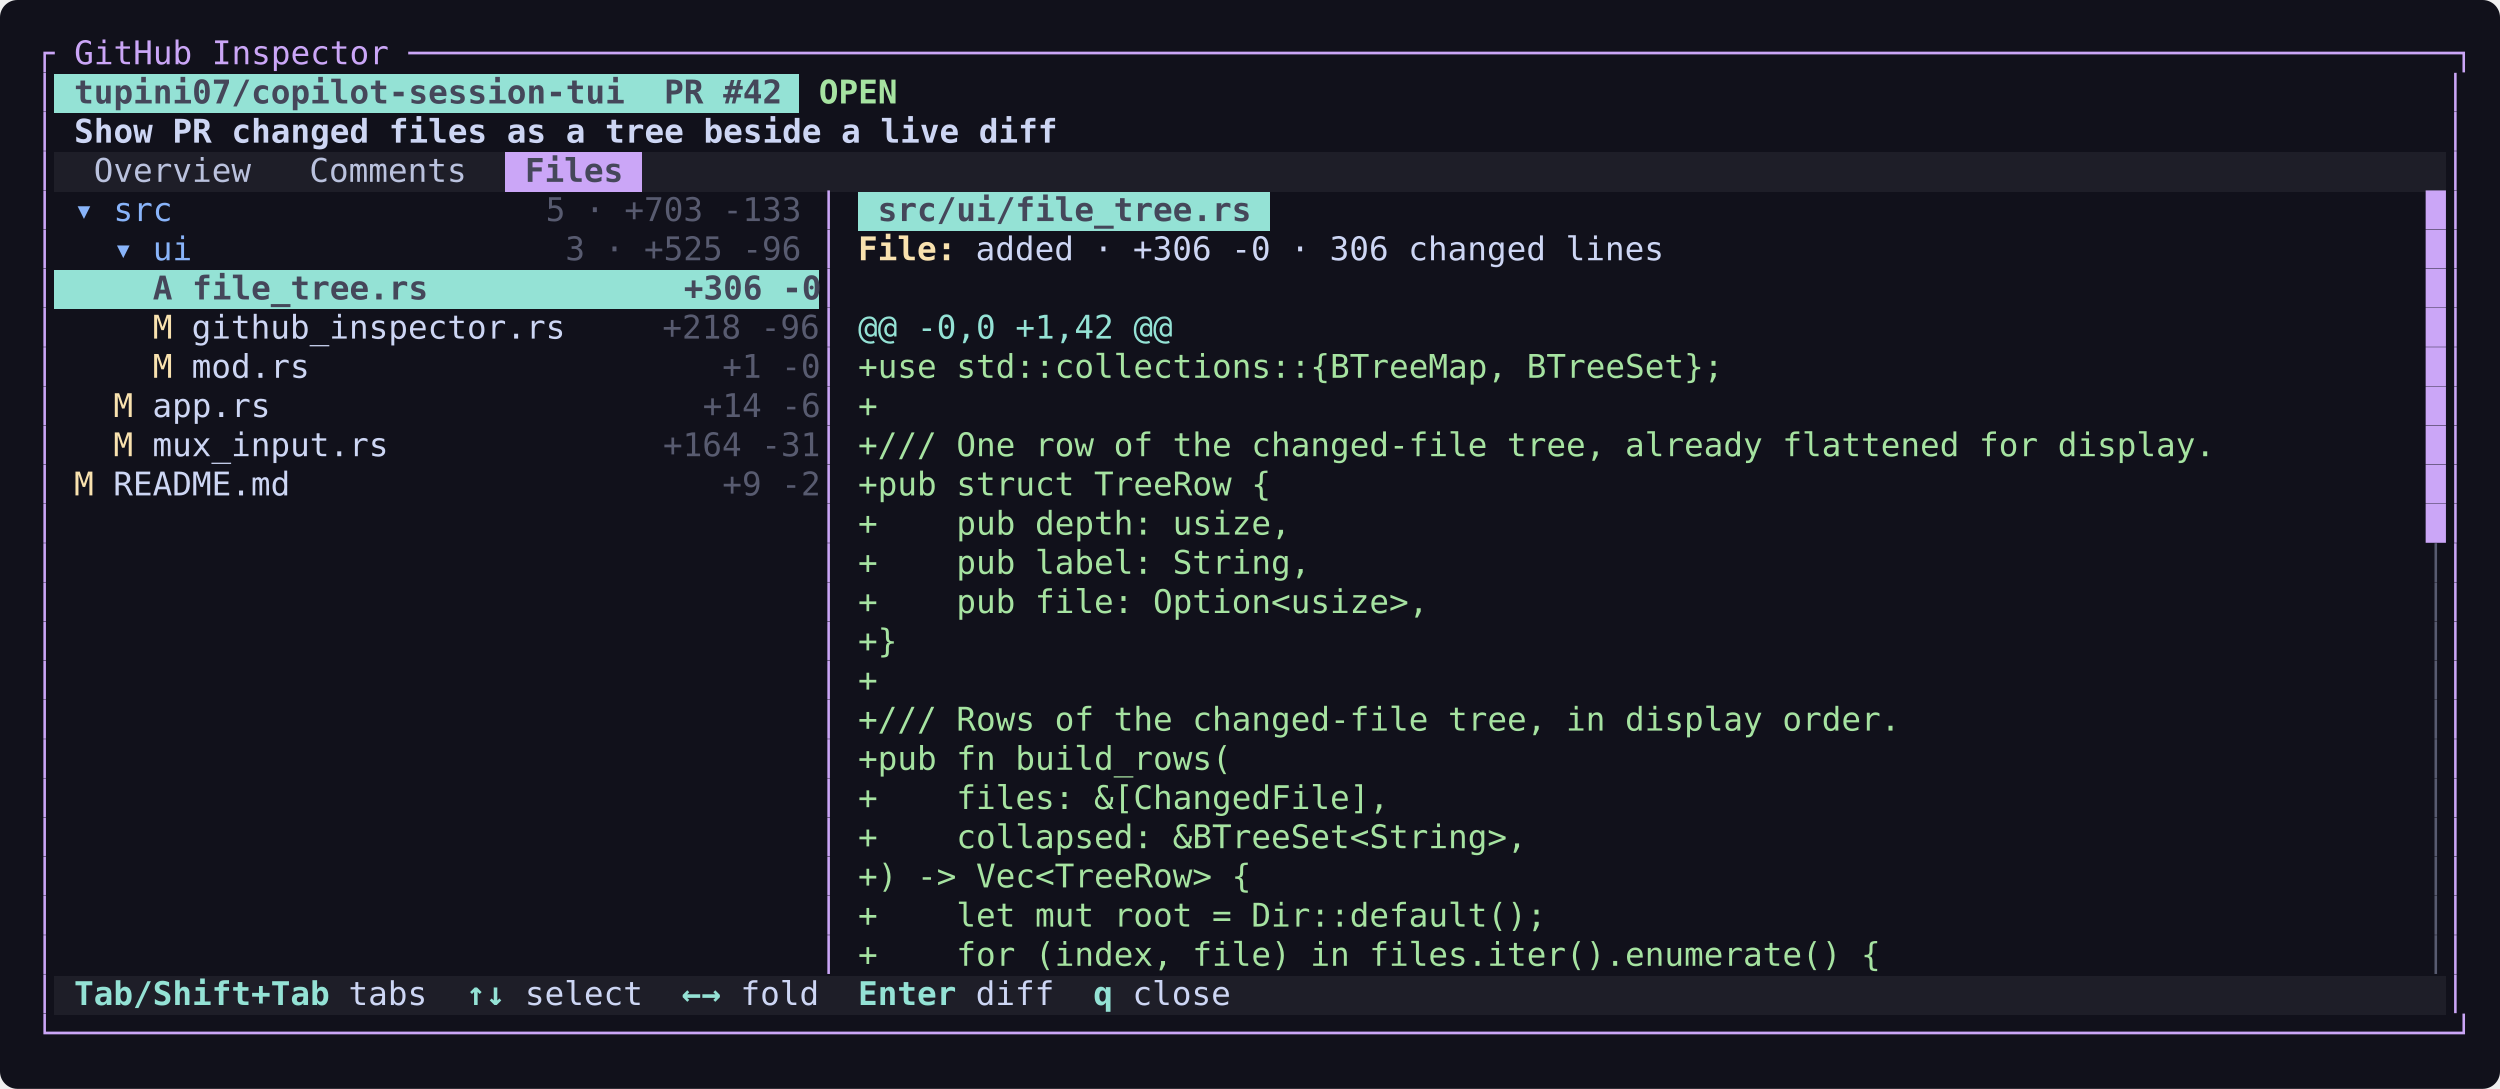
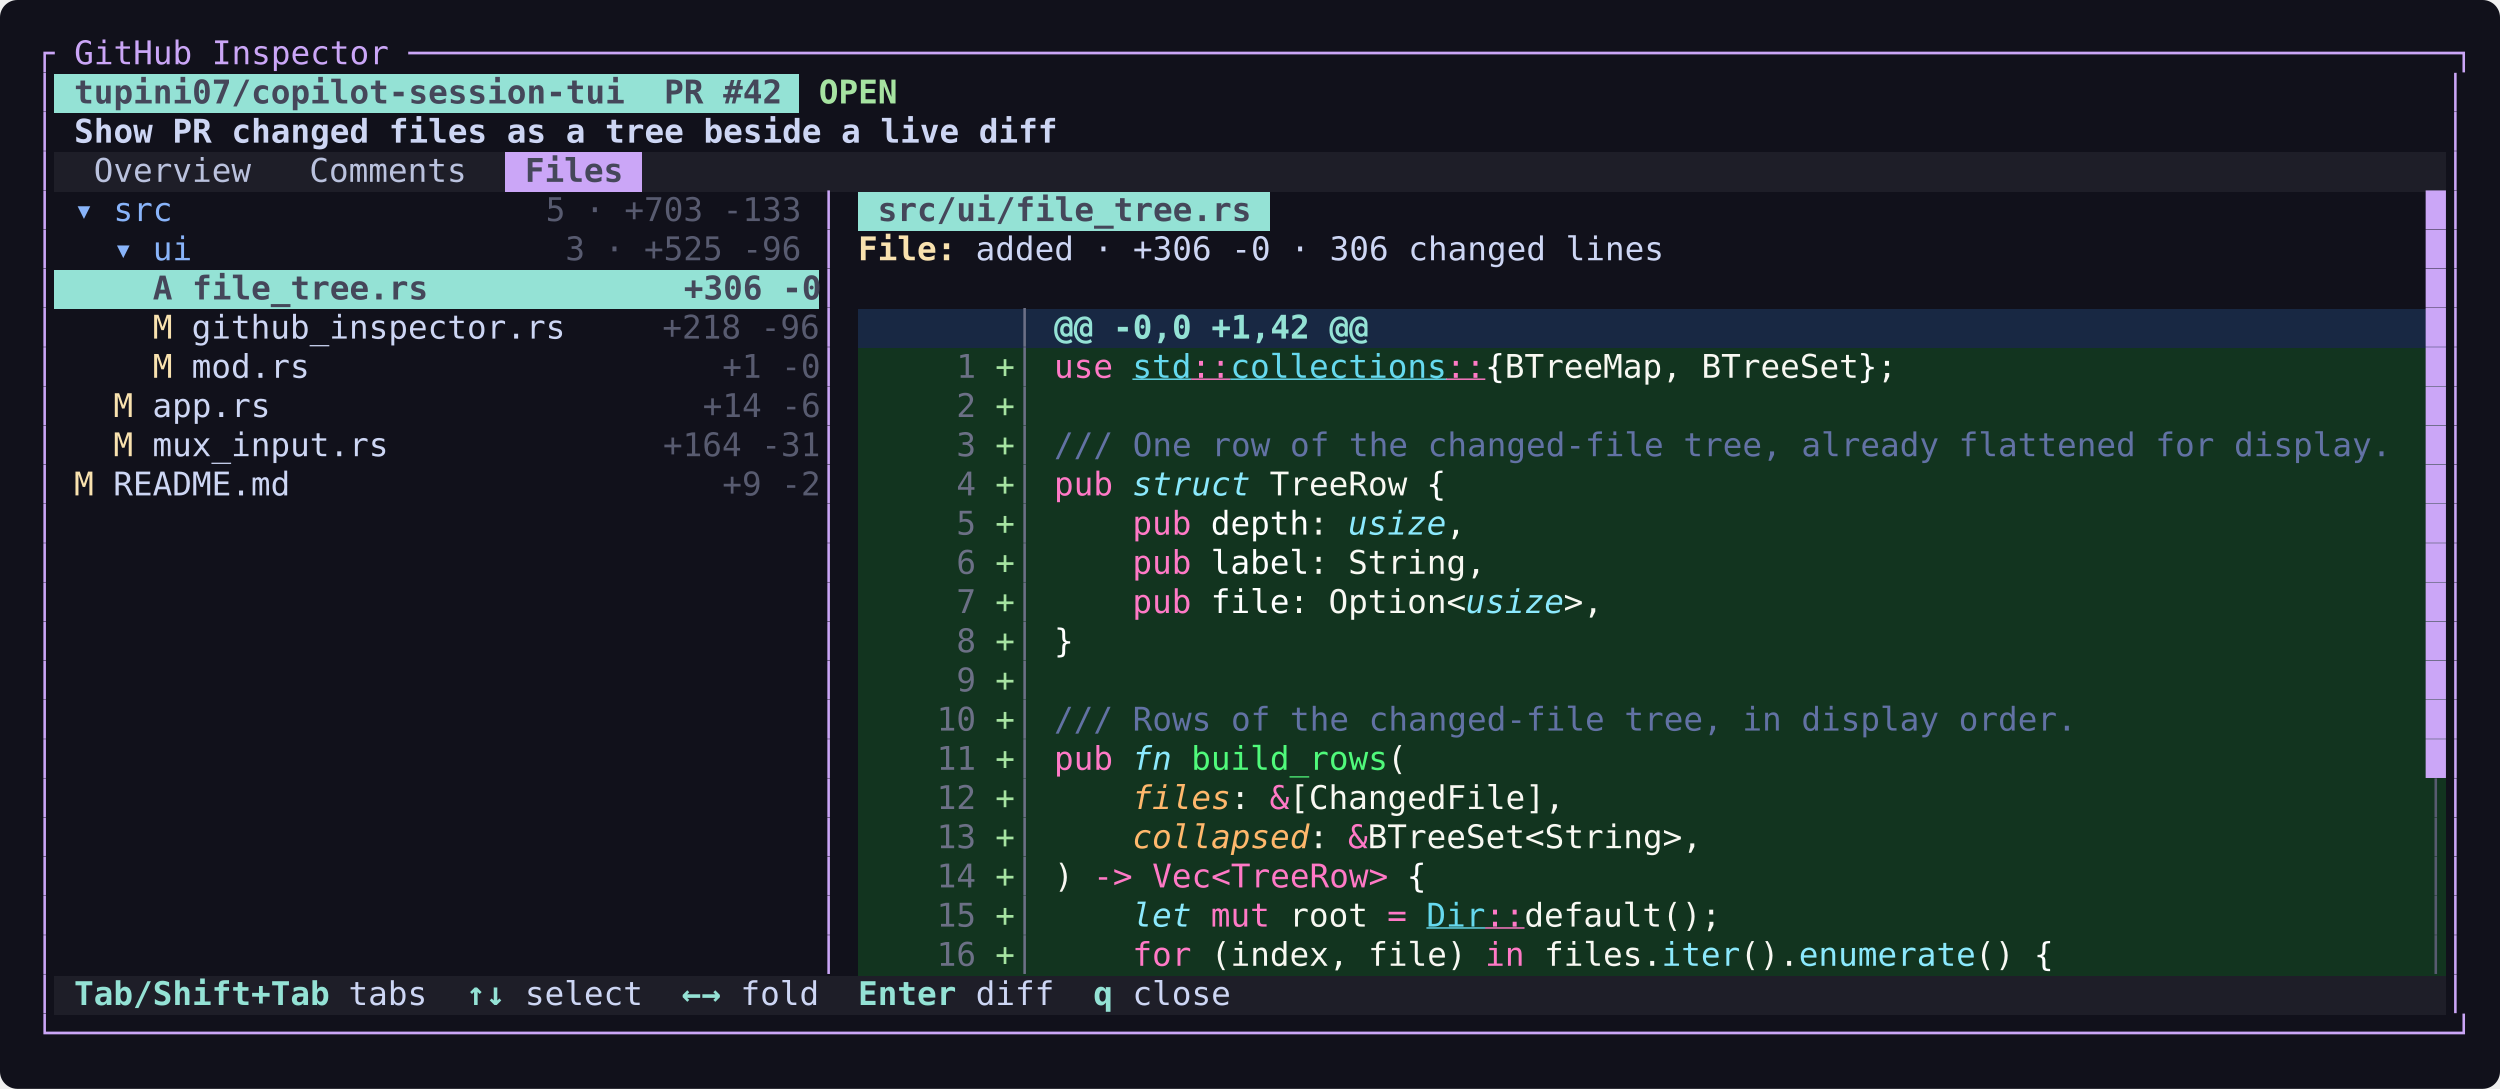
<svg xmlns="http://www.w3.org/2000/svg" width="1148" height="500" viewBox="0 0 1148 500" font-family="ui-monospace,SFMono-Regular,Menlo,Consolas,'DejaVu Sans Mono','Liberation Mono',monospace" font-size="15">
  <rect width="1148" height="500" rx="8" fill="#11111b" />
  <rect x="25.0" y="34.0" width="342.0" height="18.0" fill="#94e2d5" shape-rendering="crispEdges" />
  <rect x="25.0" y="70.0" width="207.0" height="18.0" fill="#1e1e28" shape-rendering="crispEdges" />
  <rect x="232.0" y="70.0" width="63.0" height="18.0" fill="#cba6f7" shape-rendering="crispEdges" />
  <rect x="295.0" y="70.0" width="828.0" height="18.0" fill="#1e1e28" shape-rendering="crispEdges" />
  <rect x="394.0" y="88.0" width="189.0" height="18.0" fill="#94e2d5" shape-rendering="crispEdges" />
  <rect x="25.0" y="124.0" width="351.0" height="18.0" fill="#94e2d5" shape-rendering="crispEdges" />
+   <rect x="394.0" y="142.0" width="729.0" height="18.0" fill="#182843" shape-rendering="crispEdges" />
+   <rect x="394.0" y="160.0" width="729.0" height="18.0" fill="#12341f" shape-rendering="crispEdges" />
+   <rect x="394.0" y="178.0" width="729.0" height="18.0" fill="#12341f" shape-rendering="crispEdges" />
+   <rect x="394.0" y="196.0" width="729.0" height="18.0" fill="#12341f" shape-rendering="crispEdges" />
+   <rect x="394.0" y="214.0" width="729.0" height="18.0" fill="#12341f" shape-rendering="crispEdges" />
+   <rect x="394.0" y="232.0" width="729.0" height="18.0" fill="#12341f" shape-rendering="crispEdges" />
+   <rect x="394.0" y="250.0" width="729.0" height="18.0" fill="#12341f" shape-rendering="crispEdges" />
+   <rect x="394.0" y="268.0" width="729.0" height="18.0" fill="#12341f" shape-rendering="crispEdges" />
+   <rect x="394.0" y="286.0" width="729.0" height="18.0" fill="#12341f" shape-rendering="crispEdges" />
+   <rect x="394.0" y="304.0" width="729.0" height="18.0" fill="#12341f" shape-rendering="crispEdges" />
+   <rect x="394.0" y="322.0" width="729.0" height="18.0" fill="#12341f" shape-rendering="crispEdges" />
+   <rect x="394.0" y="340.0" width="729.0" height="18.0" fill="#12341f" shape-rendering="crispEdges" />
+   <rect x="394.0" y="358.0" width="729.0" height="18.0" fill="#12341f" shape-rendering="crispEdges" />
+   <rect x="394.0" y="376.0" width="729.0" height="18.0" fill="#12341f" shape-rendering="crispEdges" />
+   <rect x="394.0" y="394.0" width="729.0" height="18.0" fill="#12341f" shape-rendering="crispEdges" />
+   <rect x="394.0" y="412.0" width="729.0" height="18.0" fill="#12341f" shape-rendering="crispEdges" />
+   <rect x="394.0" y="430.0" width="729.0" height="18.0" fill="#12341f" shape-rendering="crispEdges" />
  <rect x="25.0" y="448.0" width="1098.0" height="18.0" fill="#1e1e28" shape-rendering="crispEdges" />
  <text x="16.0" y="29.5" fill="#cba6f7" textLength="1116.0" lengthAdjust="spacing" xml:space="preserve">┌ GitHub Inspector ────────────────────────────────────────────────────────────────────────────────────────────────────────┐</text>
  <text x="16.0" y="47.5" fill="#cba6f7" textLength="9.0" lengthAdjust="spacingAndGlyphs" xml:space="preserve">│</text>
  <text x="25.0" y="47.5" fill="#45475a" textLength="342.0" lengthAdjust="spacing" font-weight="bold" xml:space="preserve"> tupini07/copilot-session-tui  PR #42 </text>
  <text x="376.0" y="47.5" fill="#a6e3a1" textLength="36.0" lengthAdjust="spacing" font-weight="bold" xml:space="preserve">OPEN</text>
  <text x="1123.0" y="47.5" fill="#cba6f7" textLength="9.0" lengthAdjust="spacingAndGlyphs" xml:space="preserve">│</text>
  <text x="16.0" y="65.5" fill="#cba6f7" textLength="9.0" lengthAdjust="spacingAndGlyphs" xml:space="preserve">│</text>
  <text x="25.0" y="65.5" fill="#cdd6f4" textLength="459.0" lengthAdjust="spacing" font-weight="bold" xml:space="preserve"> Show PR changed files as a tree beside a live diff</text>
  <text x="1123.0" y="65.5" fill="#cba6f7" textLength="9.0" lengthAdjust="spacingAndGlyphs" xml:space="preserve">│</text>
  <text x="16.0" y="83.5" fill="#cba6f7" textLength="9.0" lengthAdjust="spacingAndGlyphs" xml:space="preserve">│</text>
  <text x="34.0" y="83.5" fill="#bac2de" textLength="90.0" lengthAdjust="spacing" xml:space="preserve"> Overview </text>
  <text x="133.0" y="83.5" fill="#bac2de" textLength="90.0" lengthAdjust="spacing" xml:space="preserve"> Comments </text>
  <text x="232.0" y="83.5" fill="#45475a" textLength="63.0" lengthAdjust="spacing" font-weight="bold" xml:space="preserve"> Files </text>
  <text x="1123.0" y="83.5" fill="#cba6f7" textLength="9.0" lengthAdjust="spacingAndGlyphs" xml:space="preserve">│</text>
  <text x="16.0" y="101.5" fill="#cba6f7" textLength="9.0" lengthAdjust="spacingAndGlyphs" xml:space="preserve">│</text>
  <text x="25.0" y="101.5" fill="#89b4fa" textLength="54.0" lengthAdjust="spacing" xml:space="preserve"> ▾ src</text>
  <text x="79.0" y="101.5" fill="#585b70" textLength="288.0" lengthAdjust="spacing" xml:space="preserve">                   5 · +703 -133</text>
  <text x="376.0" y="101.5" fill="#cba6f7" textLength="9.0" lengthAdjust="spacingAndGlyphs" xml:space="preserve">│</text>
  <text x="394.0" y="101.5" fill="#45475a" textLength="189.0" lengthAdjust="spacing" font-weight="bold" xml:space="preserve"> src/ui/file_tree.rs </text>
  <text x="1114.0" y="101.5" fill="#cba6f7" textLength="18.0" lengthAdjust="spacingAndGlyphs" xml:space="preserve">█│</text>
  <text x="16.0" y="119.5" fill="#cba6f7" textLength="9.0" lengthAdjust="spacingAndGlyphs" xml:space="preserve">│</text>
  <text x="25.0" y="119.5" fill="#89b4fa" textLength="63.0" lengthAdjust="spacing" xml:space="preserve">   ▾ ui</text>
  <text x="88.0" y="119.5" fill="#585b70" textLength="279.0" lengthAdjust="spacing" xml:space="preserve">                   3 · +525 -96</text>
  <text x="376.0" y="119.5" fill="#cba6f7" textLength="9.0" lengthAdjust="spacingAndGlyphs" xml:space="preserve">│</text>
  <text x="394.0" y="119.5" fill="#f9e2af" textLength="54.0" lengthAdjust="spacing" font-weight="bold" xml:space="preserve">File: </text>
  <text x="448.0" y="119.5" fill="#cdd6f4" textLength="666.0" lengthAdjust="spacing" xml:space="preserve">added · +306 -0 · 306 changed lines                                       </text>
  <text x="1114.0" y="119.5" fill="#cba6f7" textLength="18.0" lengthAdjust="spacingAndGlyphs" xml:space="preserve">█│</text>
  <text x="16.0" y="137.5" fill="#cba6f7" textLength="9.0" lengthAdjust="spacingAndGlyphs" xml:space="preserve">│</text>
  <text x="25.0" y="137.5" fill="#45475a" textLength="351.0" lengthAdjust="spacing" font-weight="bold" xml:space="preserve">     A file_tree.rs             +306 -0</text>
  <text x="376.0" y="137.5" fill="#cba6f7" textLength="9.0" lengthAdjust="spacingAndGlyphs" xml:space="preserve">│</text>
  <text x="1114.0" y="137.5" fill="#cba6f7" textLength="18.0" lengthAdjust="spacingAndGlyphs" xml:space="preserve">█│</text>
  <text x="16.0" y="155.5" fill="#cba6f7" textLength="9.0" lengthAdjust="spacingAndGlyphs" xml:space="preserve">│</text>
  <text x="25.0" y="155.5" fill="#f9e2af" textLength="63.0" lengthAdjust="spacing" xml:space="preserve">     M </text>
  <text x="88.0" y="155.5" fill="#cdd6f4" textLength="171.0" lengthAdjust="spacing" xml:space="preserve">github_inspector.rs</text>
  <text x="259.0" y="155.5" fill="#585b70" textLength="117.0" lengthAdjust="spacing" xml:space="preserve">     +218 -96</text>
  <text x="376.0" y="155.5" fill="#cba6f7" textLength="9.0" lengthAdjust="spacingAndGlyphs" xml:space="preserve">│</text>
-   <text x="394.0" y="155.5" fill="#94e2d5" textLength="144.0" lengthAdjust="spacing" xml:space="preserve">@@ -0,0 +1,42 @@</text>
+   <text x="466.0" y="155.5" fill="#6c7086" textLength="18.0" lengthAdjust="spacing" xml:space="preserve">│ </text>
+   <text x="484.0" y="155.5" fill="#94e2d5" textLength="144.0" lengthAdjust="spacing" font-weight="bold" xml:space="preserve">@@ -0,0 +1,42 @@</text>
  <text x="1114.0" y="155.5" fill="#cba6f7" textLength="18.0" lengthAdjust="spacingAndGlyphs" xml:space="preserve">█│</text>
  <text x="16.0" y="173.5" fill="#cba6f7" textLength="9.0" lengthAdjust="spacingAndGlyphs" xml:space="preserve">│</text>
  <text x="25.0" y="173.5" fill="#f9e2af" textLength="63.0" lengthAdjust="spacing" xml:space="preserve">     M </text>
  <text x="88.0" y="173.5" fill="#cdd6f4" textLength="54.0" lengthAdjust="spacing" xml:space="preserve">mod.rs</text>
  <text x="142.0" y="173.5" fill="#585b70" textLength="234.0" lengthAdjust="spacing" xml:space="preserve">                     +1 -0</text>
  <text x="376.0" y="173.5" fill="#cba6f7" textLength="9.0" lengthAdjust="spacingAndGlyphs" xml:space="preserve">│</text>
-   <text x="394.0" y="173.5" fill="#a6e3a1" textLength="396.0" lengthAdjust="spacing" xml:space="preserve">+use std::collections::{BTreeMap, BTreeSet};</text>
+   <text x="394.0" y="173.5" fill="#6c7086" textLength="63.0" lengthAdjust="spacing" xml:space="preserve">     1 </text>
+   <text x="457.0" y="173.5" fill="#a6e3a1" textLength="9.0" lengthAdjust="spacing" xml:space="preserve">+</text>
+   <text x="466.0" y="173.5" fill="#6c7086" textLength="18.0" lengthAdjust="spacing" xml:space="preserve">│ </text>
+   <text x="484.0" y="173.5" fill="#ff79c6" textLength="27.0" lengthAdjust="spacing" xml:space="preserve">use</text>
+   <text x="520.0" y="173.5" fill="#66d9ef" textLength="27.0" lengthAdjust="spacing" text-decoration="underline" xml:space="preserve">std</text>
+   <text x="547.0" y="173.5" fill="#ff79c6" textLength="18.0" lengthAdjust="spacing" text-decoration="underline" xml:space="preserve">::</text>
+   <text x="565.0" y="173.5" fill="#66d9ef" textLength="99.0" lengthAdjust="spacing" text-decoration="underline" xml:space="preserve">collections</text>
+   <text x="664.0" y="173.5" fill="#ff79c6" textLength="18.0" lengthAdjust="spacing" text-decoration="underline" xml:space="preserve">::</text>
+   <text x="682.0" y="173.5" fill="#ffffff" textLength="9.0" lengthAdjust="spacing" xml:space="preserve">{</text>
+   <text x="691.0" y="173.5" fill="#f8f8f2" textLength="162.0" lengthAdjust="spacing" xml:space="preserve">BTreeMap, BTreeSet</text>
+   <text x="853.0" y="173.5" fill="#ffffff" textLength="9.0" lengthAdjust="spacing" xml:space="preserve">}</text>
+   <text x="862.0" y="173.5" fill="#f8f8f2" textLength="9.0" lengthAdjust="spacing" xml:space="preserve">;</text>
  <text x="1114.0" y="173.5" fill="#cba6f7" textLength="18.0" lengthAdjust="spacingAndGlyphs" xml:space="preserve">█│</text>
  <text x="16.0" y="191.5" fill="#cba6f7" textLength="9.0" lengthAdjust="spacingAndGlyphs" xml:space="preserve">│</text>
  <text x="25.0" y="191.5" fill="#f9e2af" textLength="45.0" lengthAdjust="spacing" xml:space="preserve">   M </text>
  <text x="70.0" y="191.5" fill="#cdd6f4" textLength="54.0" lengthAdjust="spacing" xml:space="preserve">app.rs</text>
  <text x="124.0" y="191.5" fill="#585b70" textLength="252.0" lengthAdjust="spacing" xml:space="preserve">                      +14 -6</text>
  <text x="376.0" y="191.5" fill="#cba6f7" textLength="9.0" lengthAdjust="spacingAndGlyphs" xml:space="preserve">│</text>
-   <text x="394.0" y="191.5" fill="#a6e3a1" textLength="9.0" lengthAdjust="spacing" xml:space="preserve">+</text>
+   <text x="394.0" y="191.5" fill="#6c7086" textLength="63.0" lengthAdjust="spacing" xml:space="preserve">     2 </text>
+   <text x="457.0" y="191.5" fill="#a6e3a1" textLength="9.0" lengthAdjust="spacing" xml:space="preserve">+</text>
+   <text x="466.0" y="191.5" fill="#6c7086" textLength="18.0" lengthAdjust="spacing" xml:space="preserve">│ </text>
  <text x="1114.0" y="191.5" fill="#cba6f7" textLength="18.0" lengthAdjust="spacingAndGlyphs" xml:space="preserve">█│</text>
  <text x="16.0" y="209.5" fill="#cba6f7" textLength="9.0" lengthAdjust="spacingAndGlyphs" xml:space="preserve">│</text>
  <text x="25.0" y="209.5" fill="#f9e2af" textLength="45.0" lengthAdjust="spacing" xml:space="preserve">   M </text>
  <text x="70.0" y="209.5" fill="#cdd6f4" textLength="108.0" lengthAdjust="spacing" xml:space="preserve">mux_input.rs</text>
  <text x="178.0" y="209.5" fill="#585b70" textLength="198.0" lengthAdjust="spacing" xml:space="preserve">              +164 -31</text>
  <text x="376.0" y="209.5" fill="#cba6f7" textLength="9.0" lengthAdjust="spacingAndGlyphs" xml:space="preserve">│</text>
-   <text x="394.0" y="209.5" fill="#a6e3a1" textLength="621.0" lengthAdjust="spacing" xml:space="preserve">+/// One row of the changed-file tree, already flattened for display.</text>
+   <text x="394.0" y="209.5" fill="#6c7086" textLength="63.0" lengthAdjust="spacing" xml:space="preserve">     3 </text>
+   <text x="457.0" y="209.5" fill="#a6e3a1" textLength="9.0" lengthAdjust="spacing" xml:space="preserve">+</text>
+   <text x="466.0" y="209.5" fill="#6c7086" textLength="18.0" lengthAdjust="spacing" xml:space="preserve">│ </text>
+   <text x="484.0" y="209.5" fill="#6272a4" textLength="612.0" lengthAdjust="spacing" xml:space="preserve">/// One row of the changed-file tree, already flattened for display.</text>
  <text x="1114.0" y="209.5" fill="#cba6f7" textLength="18.0" lengthAdjust="spacingAndGlyphs" xml:space="preserve">█│</text>
  <text x="16.0" y="227.5" fill="#cba6f7" textLength="9.0" lengthAdjust="spacingAndGlyphs" xml:space="preserve">│</text>
  <text x="25.0" y="227.5" fill="#f9e2af" textLength="27.0" lengthAdjust="spacing" xml:space="preserve"> M </text>
  <text x="52.0" y="227.5" fill="#cdd6f4" textLength="81.0" lengthAdjust="spacing" xml:space="preserve">README.md</text>
  <text x="133.0" y="227.5" fill="#585b70" textLength="243.0" lengthAdjust="spacing" xml:space="preserve">                      +9 -2</text>
  <text x="376.0" y="227.5" fill="#cba6f7" textLength="9.0" lengthAdjust="spacingAndGlyphs" xml:space="preserve">│</text>
-   <text x="394.0" y="227.5" fill="#a6e3a1" textLength="189.0" lengthAdjust="spacing" xml:space="preserve">+pub struct TreeRow {</text>
+   <text x="394.0" y="227.5" fill="#6c7086" textLength="63.0" lengthAdjust="spacing" xml:space="preserve">     4 </text>
+   <text x="457.0" y="227.5" fill="#a6e3a1" textLength="9.0" lengthAdjust="spacing" xml:space="preserve">+</text>
+   <text x="466.0" y="227.5" fill="#6c7086" textLength="18.0" lengthAdjust="spacing" xml:space="preserve">│ </text>
+   <text x="484.0" y="227.5" fill="#ff79c6" textLength="27.0" lengthAdjust="spacing" xml:space="preserve">pub</text>
+   <text x="520.0" y="227.5" fill="#8be9fd" textLength="54.0" lengthAdjust="spacing" font-style="italic" xml:space="preserve">struct</text>
+   <text x="574.0" y="227.5" fill="#f8f8f2" textLength="81.0" lengthAdjust="spacing" xml:space="preserve"> TreeRow </text>
+   <text x="655.0" y="227.5" fill="#ffffff" textLength="9.0" lengthAdjust="spacing" xml:space="preserve">{</text>
  <text x="1114.0" y="227.5" fill="#cba6f7" textLength="18.0" lengthAdjust="spacingAndGlyphs" xml:space="preserve">█│</text>
  <text x="16.0" y="245.5" fill="#cba6f7" textLength="9.0" lengthAdjust="spacingAndGlyphs" xml:space="preserve">│</text>
  <text x="376.0" y="245.5" fill="#cba6f7" textLength="9.0" lengthAdjust="spacingAndGlyphs" xml:space="preserve">│</text>
-   <text x="394.0" y="245.5" fill="#a6e3a1" textLength="198.0" lengthAdjust="spacing" xml:space="preserve">+    pub depth: usize,</text>
+   <text x="394.0" y="245.5" fill="#6c7086" textLength="63.0" lengthAdjust="spacing" xml:space="preserve">     5 </text>
+   <text x="457.0" y="245.5" fill="#a6e3a1" textLength="9.0" lengthAdjust="spacing" xml:space="preserve">+</text>
+   <text x="466.0" y="245.5" fill="#6c7086" textLength="18.0" lengthAdjust="spacing" xml:space="preserve">│ </text>
+   <text x="520.0" y="245.5" fill="#ff79c6" textLength="27.0" lengthAdjust="spacing" xml:space="preserve">pub</text>
+   <text x="556.0" y="245.5" fill="#ffffff" textLength="45.0" lengthAdjust="spacing" xml:space="preserve">depth</text>
+   <text x="601.0" y="245.5" fill="#f8f8f2" textLength="18.0" lengthAdjust="spacing" xml:space="preserve">: </text>
+   <text x="619.0" y="245.5" fill="#8be9fd" textLength="45.0" lengthAdjust="spacing" font-style="italic" xml:space="preserve">usize</text>
+   <text x="664.0" y="245.5" fill="#f8f8f2" textLength="9.0" lengthAdjust="spacing" xml:space="preserve">,</text>
  <text x="1114.0" y="245.5" fill="#cba6f7" textLength="18.0" lengthAdjust="spacingAndGlyphs" xml:space="preserve">█│</text>
  <text x="16.0" y="263.5" fill="#cba6f7" textLength="9.0" lengthAdjust="spacingAndGlyphs" xml:space="preserve">│</text>
  <text x="376.0" y="263.5" fill="#cba6f7" textLength="9.0" lengthAdjust="spacingAndGlyphs" xml:space="preserve">│</text>
-   <text x="394.0" y="263.5" fill="#a6e3a1" textLength="207.0" lengthAdjust="spacing" xml:space="preserve">+    pub label: String,</text>
-   <text x="1114.0" y="263.5" fill="#585b70" textLength="9.0" lengthAdjust="spacingAndGlyphs" xml:space="preserve">│</text>
-   <text x="1123.0" y="263.5" fill="#cba6f7" textLength="9.0" lengthAdjust="spacingAndGlyphs" xml:space="preserve">│</text>
+   <text x="394.0" y="263.5" fill="#6c7086" textLength="63.0" lengthAdjust="spacing" xml:space="preserve">     6 </text>
+   <text x="457.0" y="263.5" fill="#a6e3a1" textLength="9.0" lengthAdjust="spacing" xml:space="preserve">+</text>
+   <text x="466.0" y="263.5" fill="#6c7086" textLength="18.0" lengthAdjust="spacing" xml:space="preserve">│ </text>
+   <text x="520.0" y="263.5" fill="#ff79c6" textLength="27.0" lengthAdjust="spacing" xml:space="preserve">pub</text>
+   <text x="556.0" y="263.5" fill="#ffffff" textLength="45.0" lengthAdjust="spacing" xml:space="preserve">label</text>
+   <text x="601.0" y="263.5" fill="#f8f8f2" textLength="81.0" lengthAdjust="spacing" xml:space="preserve">: String,</text>
+   <text x="1114.0" y="263.5" fill="#cba6f7" textLength="18.0" lengthAdjust="spacingAndGlyphs" xml:space="preserve">█│</text>
  <text x="16.0" y="281.5" fill="#cba6f7" textLength="9.0" lengthAdjust="spacingAndGlyphs" xml:space="preserve">│</text>
  <text x="376.0" y="281.5" fill="#cba6f7" textLength="9.0" lengthAdjust="spacingAndGlyphs" xml:space="preserve">│</text>
-   <text x="394.0" y="281.5" fill="#a6e3a1" textLength="261.0" lengthAdjust="spacing" xml:space="preserve">+    pub file: Option&lt;usize&gt;,</text>
-   <text x="1114.0" y="281.5" fill="#585b70" textLength="9.0" lengthAdjust="spacingAndGlyphs" xml:space="preserve">│</text>
-   <text x="1123.0" y="281.5" fill="#cba6f7" textLength="9.0" lengthAdjust="spacingAndGlyphs" xml:space="preserve">│</text>
+   <text x="394.0" y="281.5" fill="#6c7086" textLength="63.0" lengthAdjust="spacing" xml:space="preserve">     7 </text>
+   <text x="457.0" y="281.5" fill="#a6e3a1" textLength="9.0" lengthAdjust="spacing" xml:space="preserve">+</text>
+   <text x="466.0" y="281.5" fill="#6c7086" textLength="18.0" lengthAdjust="spacing" xml:space="preserve">│ </text>
+   <text x="520.0" y="281.5" fill="#ff79c6" textLength="27.0" lengthAdjust="spacing" xml:space="preserve">pub</text>
+   <text x="556.0" y="281.5" fill="#ffffff" textLength="36.0" lengthAdjust="spacing" xml:space="preserve">file</text>
+   <text x="592.0" y="281.5" fill="#f8f8f2" textLength="81.0" lengthAdjust="spacing" xml:space="preserve">: Option&lt;</text>
+   <text x="673.0" y="281.5" fill="#8be9fd" textLength="45.0" lengthAdjust="spacing" font-style="italic" xml:space="preserve">usize</text>
+   <text x="718.0" y="281.5" fill="#f8f8f2" textLength="18.0" lengthAdjust="spacing" xml:space="preserve">&gt;,</text>
+   <text x="1114.0" y="281.5" fill="#cba6f7" textLength="18.0" lengthAdjust="spacingAndGlyphs" xml:space="preserve">█│</text>
  <text x="16.0" y="299.5" fill="#cba6f7" textLength="9.0" lengthAdjust="spacingAndGlyphs" xml:space="preserve">│</text>
  <text x="376.0" y="299.5" fill="#cba6f7" textLength="9.0" lengthAdjust="spacingAndGlyphs" xml:space="preserve">│</text>
-   <text x="394.0" y="299.5" fill="#a6e3a1" textLength="18.0" lengthAdjust="spacing" xml:space="preserve">+}</text>
-   <text x="1114.0" y="299.5" fill="#585b70" textLength="9.0" lengthAdjust="spacingAndGlyphs" xml:space="preserve">│</text>
-   <text x="1123.0" y="299.5" fill="#cba6f7" textLength="9.0" lengthAdjust="spacingAndGlyphs" xml:space="preserve">│</text>
+   <text x="394.0" y="299.5" fill="#6c7086" textLength="63.0" lengthAdjust="spacing" xml:space="preserve">     8 </text>
+   <text x="457.0" y="299.5" fill="#a6e3a1" textLength="9.0" lengthAdjust="spacing" xml:space="preserve">+</text>
+   <text x="466.0" y="299.5" fill="#6c7086" textLength="18.0" lengthAdjust="spacing" xml:space="preserve">│ </text>
+   <text x="484.0" y="299.5" fill="#ffffff" textLength="9.0" lengthAdjust="spacing" xml:space="preserve">}</text>
+   <text x="1114.0" y="299.5" fill="#cba6f7" textLength="18.0" lengthAdjust="spacingAndGlyphs" xml:space="preserve">█│</text>
  <text x="16.0" y="317.5" fill="#cba6f7" textLength="9.0" lengthAdjust="spacingAndGlyphs" xml:space="preserve">│</text>
  <text x="376.0" y="317.5" fill="#cba6f7" textLength="9.0" lengthAdjust="spacingAndGlyphs" xml:space="preserve">│</text>
-   <text x="394.0" y="317.5" fill="#a6e3a1" textLength="9.0" lengthAdjust="spacing" xml:space="preserve">+</text>
-   <text x="1114.0" y="317.5" fill="#585b70" textLength="9.0" lengthAdjust="spacingAndGlyphs" xml:space="preserve">│</text>
-   <text x="1123.0" y="317.5" fill="#cba6f7" textLength="9.0" lengthAdjust="spacingAndGlyphs" xml:space="preserve">│</text>
+   <text x="394.0" y="317.5" fill="#6c7086" textLength="63.0" lengthAdjust="spacing" xml:space="preserve">     9 </text>
+   <text x="457.0" y="317.5" fill="#a6e3a1" textLength="9.0" lengthAdjust="spacing" xml:space="preserve">+</text>
+   <text x="466.0" y="317.5" fill="#6c7086" textLength="18.0" lengthAdjust="spacing" xml:space="preserve">│ </text>
+   <text x="1114.0" y="317.5" fill="#cba6f7" textLength="18.0" lengthAdjust="spacingAndGlyphs" xml:space="preserve">█│</text>
  <text x="16.0" y="335.5" fill="#cba6f7" textLength="9.0" lengthAdjust="spacingAndGlyphs" xml:space="preserve">│</text>
  <text x="376.0" y="335.5" fill="#cba6f7" textLength="9.0" lengthAdjust="spacingAndGlyphs" xml:space="preserve">│</text>
-   <text x="394.0" y="335.5" fill="#a6e3a1" textLength="477.0" lengthAdjust="spacing" xml:space="preserve">+/// Rows of the changed-file tree, in display order.</text>
-   <text x="1114.0" y="335.5" fill="#585b70" textLength="9.0" lengthAdjust="spacingAndGlyphs" xml:space="preserve">│</text>
-   <text x="1123.0" y="335.5" fill="#cba6f7" textLength="9.0" lengthAdjust="spacingAndGlyphs" xml:space="preserve">│</text>
+   <text x="394.0" y="335.5" fill="#6c7086" textLength="63.0" lengthAdjust="spacing" xml:space="preserve">    10 </text>
+   <text x="457.0" y="335.5" fill="#a6e3a1" textLength="9.0" lengthAdjust="spacing" xml:space="preserve">+</text>
+   <text x="466.0" y="335.5" fill="#6c7086" textLength="18.0" lengthAdjust="spacing" xml:space="preserve">│ </text>
+   <text x="484.0" y="335.5" fill="#6272a4" textLength="468.0" lengthAdjust="spacing" xml:space="preserve">/// Rows of the changed-file tree, in display order.</text>
+   <text x="1114.0" y="335.5" fill="#cba6f7" textLength="18.0" lengthAdjust="spacingAndGlyphs" xml:space="preserve">█│</text>
  <text x="16.0" y="353.5" fill="#cba6f7" textLength="9.0" lengthAdjust="spacingAndGlyphs" xml:space="preserve">│</text>
  <text x="376.0" y="353.5" fill="#cba6f7" textLength="9.0" lengthAdjust="spacingAndGlyphs" xml:space="preserve">│</text>
-   <text x="394.0" y="353.5" fill="#a6e3a1" textLength="171.0" lengthAdjust="spacing" xml:space="preserve">+pub fn build_rows(</text>
-   <text x="1114.0" y="353.5" fill="#585b70" textLength="9.0" lengthAdjust="spacingAndGlyphs" xml:space="preserve">│</text>
-   <text x="1123.0" y="353.5" fill="#cba6f7" textLength="9.0" lengthAdjust="spacingAndGlyphs" xml:space="preserve">│</text>
+   <text x="394.0" y="353.5" fill="#6c7086" textLength="63.0" lengthAdjust="spacing" xml:space="preserve">    11 </text>
+   <text x="457.0" y="353.5" fill="#a6e3a1" textLength="9.0" lengthAdjust="spacing" xml:space="preserve">+</text>
+   <text x="466.0" y="353.5" fill="#6c7086" textLength="18.0" lengthAdjust="spacing" xml:space="preserve">│ </text>
+   <text x="484.0" y="353.5" fill="#ff79c6" textLength="27.0" lengthAdjust="spacing" xml:space="preserve">pub</text>
+   <text x="520.0" y="353.5" fill="#8be9fd" textLength="18.0" lengthAdjust="spacing" font-style="italic" xml:space="preserve">fn</text>
+   <text x="547.0" y="353.5" fill="#50fa7b" textLength="90.0" lengthAdjust="spacing" xml:space="preserve">build_rows</text>
+   <text x="637.0" y="353.5" fill="#f8f8f2" textLength="9.0" lengthAdjust="spacing" xml:space="preserve">(</text>
+   <text x="1114.0" y="353.5" fill="#cba6f7" textLength="18.0" lengthAdjust="spacingAndGlyphs" xml:space="preserve">█│</text>
  <text x="16.0" y="371.5" fill="#cba6f7" textLength="9.0" lengthAdjust="spacingAndGlyphs" xml:space="preserve">│</text>
  <text x="376.0" y="371.5" fill="#cba6f7" textLength="9.0" lengthAdjust="spacingAndGlyphs" xml:space="preserve">│</text>
-   <text x="394.0" y="371.5" fill="#a6e3a1" textLength="243.0" lengthAdjust="spacing" xml:space="preserve">+    files: &amp;[ChangedFile],</text>
+   <text x="394.0" y="371.5" fill="#6c7086" textLength="63.0" lengthAdjust="spacing" xml:space="preserve">    12 </text>
+   <text x="457.0" y="371.5" fill="#a6e3a1" textLength="9.0" lengthAdjust="spacing" xml:space="preserve">+</text>
+   <text x="466.0" y="371.5" fill="#6c7086" textLength="18.0" lengthAdjust="spacing" xml:space="preserve">│ </text>
+   <text x="520.0" y="371.5" fill="#ffb86c" textLength="45.0" lengthAdjust="spacing" font-style="italic" xml:space="preserve">files</text>
+   <text x="565.0" y="371.5" fill="#f8f8f2" textLength="18.0" lengthAdjust="spacing" xml:space="preserve">: </text>
+   <text x="583.0" y="371.5" fill="#ff79c6" textLength="9.0" lengthAdjust="spacing" xml:space="preserve">&amp;</text>
+   <text x="592.0" y="371.5" fill="#f8f8f2" textLength="126.0" lengthAdjust="spacing" xml:space="preserve">[ChangedFile],</text>
  <text x="1114.0" y="371.5" fill="#585b70" textLength="9.0" lengthAdjust="spacingAndGlyphs" xml:space="preserve">│</text>
  <text x="1123.0" y="371.5" fill="#cba6f7" textLength="9.0" lengthAdjust="spacingAndGlyphs" xml:space="preserve">│</text>
  <text x="16.0" y="389.5" fill="#cba6f7" textLength="9.0" lengthAdjust="spacingAndGlyphs" xml:space="preserve">│</text>
  <text x="376.0" y="389.5" fill="#cba6f7" textLength="9.0" lengthAdjust="spacingAndGlyphs" xml:space="preserve">│</text>
-   <text x="394.0" y="389.5" fill="#a6e3a1" textLength="306.0" lengthAdjust="spacing" xml:space="preserve">+    collapsed: &amp;BTreeSet&lt;String&gt;,</text>
+   <text x="394.0" y="389.5" fill="#6c7086" textLength="63.0" lengthAdjust="spacing" xml:space="preserve">    13 </text>
+   <text x="457.0" y="389.5" fill="#a6e3a1" textLength="9.0" lengthAdjust="spacing" xml:space="preserve">+</text>
+   <text x="466.0" y="389.5" fill="#6c7086" textLength="18.0" lengthAdjust="spacing" xml:space="preserve">│ </text>
+   <text x="520.0" y="389.5" fill="#ffb86c" textLength="81.0" lengthAdjust="spacing" font-style="italic" xml:space="preserve">collapsed</text>
+   <text x="601.0" y="389.5" fill="#f8f8f2" textLength="18.0" lengthAdjust="spacing" xml:space="preserve">: </text>
+   <text x="619.0" y="389.5" fill="#ff79c6" textLength="9.0" lengthAdjust="spacing" xml:space="preserve">&amp;</text>
+   <text x="628.0" y="389.5" fill="#f8f8f2" textLength="153.0" lengthAdjust="spacing" xml:space="preserve">BTreeSet&lt;String&gt;,</text>
  <text x="1114.0" y="389.5" fill="#585b70" textLength="9.0" lengthAdjust="spacingAndGlyphs" xml:space="preserve">│</text>
  <text x="1123.0" y="389.5" fill="#cba6f7" textLength="9.0" lengthAdjust="spacingAndGlyphs" xml:space="preserve">│</text>
  <text x="16.0" y="407.5" fill="#cba6f7" textLength="9.0" lengthAdjust="spacingAndGlyphs" xml:space="preserve">│</text>
  <text x="376.0" y="407.5" fill="#cba6f7" textLength="9.0" lengthAdjust="spacingAndGlyphs" xml:space="preserve">│</text>
-   <text x="394.0" y="407.5" fill="#a6e3a1" textLength="180.0" lengthAdjust="spacing" xml:space="preserve">+) -&gt; Vec&lt;TreeRow&gt; {</text>
+   <text x="394.0" y="407.5" fill="#6c7086" textLength="63.0" lengthAdjust="spacing" xml:space="preserve">    14 </text>
+   <text x="457.0" y="407.5" fill="#a6e3a1" textLength="9.0" lengthAdjust="spacing" xml:space="preserve">+</text>
+   <text x="466.0" y="407.5" fill="#6c7086" textLength="18.0" lengthAdjust="spacing" xml:space="preserve">│ </text>
+   <text x="484.0" y="407.5" fill="#f8f8f2" textLength="18.0" lengthAdjust="spacing" xml:space="preserve">) </text>
+   <text x="502.0" y="407.5" fill="#ff79c6" textLength="135.0" lengthAdjust="spacing" xml:space="preserve">-&gt; Vec&lt;TreeRow&gt;</text>
+   <text x="646.0" y="407.5" fill="#ffffff" textLength="9.0" lengthAdjust="spacing" xml:space="preserve">{</text>
  <text x="1114.0" y="407.5" fill="#585b70" textLength="9.0" lengthAdjust="spacingAndGlyphs" xml:space="preserve">│</text>
  <text x="1123.0" y="407.5" fill="#cba6f7" textLength="9.0" lengthAdjust="spacingAndGlyphs" xml:space="preserve">│</text>
  <text x="16.0" y="425.5" fill="#cba6f7" textLength="9.0" lengthAdjust="spacingAndGlyphs" xml:space="preserve">│</text>
  <text x="376.0" y="425.5" fill="#cba6f7" textLength="9.0" lengthAdjust="spacingAndGlyphs" xml:space="preserve">│</text>
-   <text x="394.0" y="425.5" fill="#a6e3a1" textLength="315.0" lengthAdjust="spacing" xml:space="preserve">+    let mut root = Dir::default();</text>
+   <text x="394.0" y="425.5" fill="#6c7086" textLength="63.0" lengthAdjust="spacing" xml:space="preserve">    15 </text>
+   <text x="457.0" y="425.5" fill="#a6e3a1" textLength="9.0" lengthAdjust="spacing" xml:space="preserve">+</text>
+   <text x="466.0" y="425.5" fill="#6c7086" textLength="18.0" lengthAdjust="spacing" xml:space="preserve">│ </text>
+   <text x="520.0" y="425.5" fill="#8be9fd" textLength="27.0" lengthAdjust="spacing" font-style="italic" xml:space="preserve">let</text>
+   <text x="556.0" y="425.5" fill="#ff79c6" textLength="27.0" lengthAdjust="spacing" xml:space="preserve">mut</text>
+   <text x="583.0" y="425.5" fill="#f8f8f2" textLength="54.0" lengthAdjust="spacing" xml:space="preserve"> root </text>
+   <text x="637.0" y="425.5" fill="#ff79c6" textLength="9.0" lengthAdjust="spacing" xml:space="preserve">=</text>
+   <text x="655.0" y="425.5" fill="#66d9ef" textLength="27.0" lengthAdjust="spacing" text-decoration="underline" xml:space="preserve">Dir</text>
+   <text x="682.0" y="425.5" fill="#ff79c6" textLength="18.0" lengthAdjust="spacing" text-decoration="underline" xml:space="preserve">::</text>
+   <text x="700.0" y="425.5" fill="#f8f8f2" textLength="90.0" lengthAdjust="spacing" xml:space="preserve">default();</text>
  <text x="1114.0" y="425.5" fill="#585b70" textLength="9.0" lengthAdjust="spacingAndGlyphs" xml:space="preserve">│</text>
  <text x="1123.0" y="425.5" fill="#cba6f7" textLength="9.0" lengthAdjust="spacingAndGlyphs" xml:space="preserve">│</text>
  <text x="16.0" y="443.5" fill="#cba6f7" textLength="9.0" lengthAdjust="spacingAndGlyphs" xml:space="preserve">│</text>
  <text x="376.0" y="443.5" fill="#cba6f7" textLength="9.0" lengthAdjust="spacingAndGlyphs" xml:space="preserve">│</text>
-   <text x="394.0" y="443.5" fill="#a6e3a1" textLength="468.0" lengthAdjust="spacing" xml:space="preserve">+    for (index, file) in files.iter().enumerate() {</text>
+   <text x="394.0" y="443.5" fill="#6c7086" textLength="63.0" lengthAdjust="spacing" xml:space="preserve">    16 </text>
+   <text x="457.0" y="443.5" fill="#a6e3a1" textLength="9.0" lengthAdjust="spacing" xml:space="preserve">+</text>
+   <text x="466.0" y="443.5" fill="#6c7086" textLength="18.0" lengthAdjust="spacing" xml:space="preserve">│ </text>
+   <text x="520.0" y="443.5" fill="#ff79c6" textLength="27.0" lengthAdjust="spacing" xml:space="preserve">for</text>
+   <text x="547.0" y="443.5" fill="#f8f8f2" textLength="135.0" lengthAdjust="spacing" xml:space="preserve"> (index, file) </text>
+   <text x="682.0" y="443.5" fill="#ff79c6" textLength="18.0" lengthAdjust="spacing" xml:space="preserve">in</text>
+   <text x="700.0" y="443.5" fill="#f8f8f2" textLength="63.0" lengthAdjust="spacing" xml:space="preserve"> files.</text>
+   <text x="763.0" y="443.5" fill="#8be9fd" textLength="36.0" lengthAdjust="spacing" xml:space="preserve">iter</text>
+   <text x="799.0" y="443.5" fill="#f8f8f2" textLength="27.0" lengthAdjust="spacing" xml:space="preserve">().</text>
+   <text x="826.0" y="443.5" fill="#8be9fd" textLength="81.0" lengthAdjust="spacing" xml:space="preserve">enumerate</text>
+   <text x="907.0" y="443.5" fill="#f8f8f2" textLength="27.0" lengthAdjust="spacing" xml:space="preserve">() </text>
+   <text x="934.0" y="443.5" fill="#ffffff" textLength="9.0" lengthAdjust="spacing" xml:space="preserve">{</text>
  <text x="1114.0" y="443.5" fill="#585b70" textLength="9.0" lengthAdjust="spacingAndGlyphs" xml:space="preserve">│</text>
  <text x="1123.0" y="443.5" fill="#cba6f7" textLength="9.0" lengthAdjust="spacingAndGlyphs" xml:space="preserve">│</text>
  <text x="16.0" y="461.5" fill="#cba6f7" textLength="9.0" lengthAdjust="spacingAndGlyphs" xml:space="preserve">│</text>
  <text x="34.0" y="461.5" fill="#94e2d5" textLength="117.0" lengthAdjust="spacing" font-weight="bold" xml:space="preserve">Tab/Shift+Tab</text>
  <text x="151.0" y="461.5" fill="#cdd6f4" textLength="63.0" lengthAdjust="spacing" xml:space="preserve"> tabs  </text>
  <text x="214.0" y="461.5" fill="#94e2d5" textLength="18.0" lengthAdjust="spacing" font-weight="bold" xml:space="preserve">↑↓</text>
  <text x="232.0" y="461.5" fill="#cdd6f4" textLength="81.0" lengthAdjust="spacing" xml:space="preserve"> select  </text>
  <text x="313.0" y="461.5" fill="#94e2d5" textLength="18.0" lengthAdjust="spacing" font-weight="bold" xml:space="preserve">←→</text>
  <text x="331.0" y="461.5" fill="#cdd6f4" textLength="63.0" lengthAdjust="spacing" xml:space="preserve"> fold  </text>
  <text x="394.0" y="461.5" fill="#94e2d5" textLength="45.0" lengthAdjust="spacing" font-weight="bold" xml:space="preserve">Enter</text>
  <text x="439.0" y="461.5" fill="#cdd6f4" textLength="63.0" lengthAdjust="spacing" xml:space="preserve"> diff  </text>
  <text x="502.0" y="461.5" fill="#94e2d5" textLength="9.0" lengthAdjust="spacing" font-weight="bold" xml:space="preserve">q</text>
  <text x="511.0" y="461.5" fill="#cdd6f4" textLength="612.0" lengthAdjust="spacing" xml:space="preserve"> close                                                              </text>
  <text x="1123.0" y="461.5" fill="#cba6f7" textLength="9.0" lengthAdjust="spacingAndGlyphs" xml:space="preserve">│</text>
  <text x="16.0" y="479.5" fill="#cba6f7" textLength="1116.0" lengthAdjust="spacingAndGlyphs" xml:space="preserve">└──────────────────────────────────────────────────────────────────────────────────────────────────────────────────────────┘</text>
</svg>
